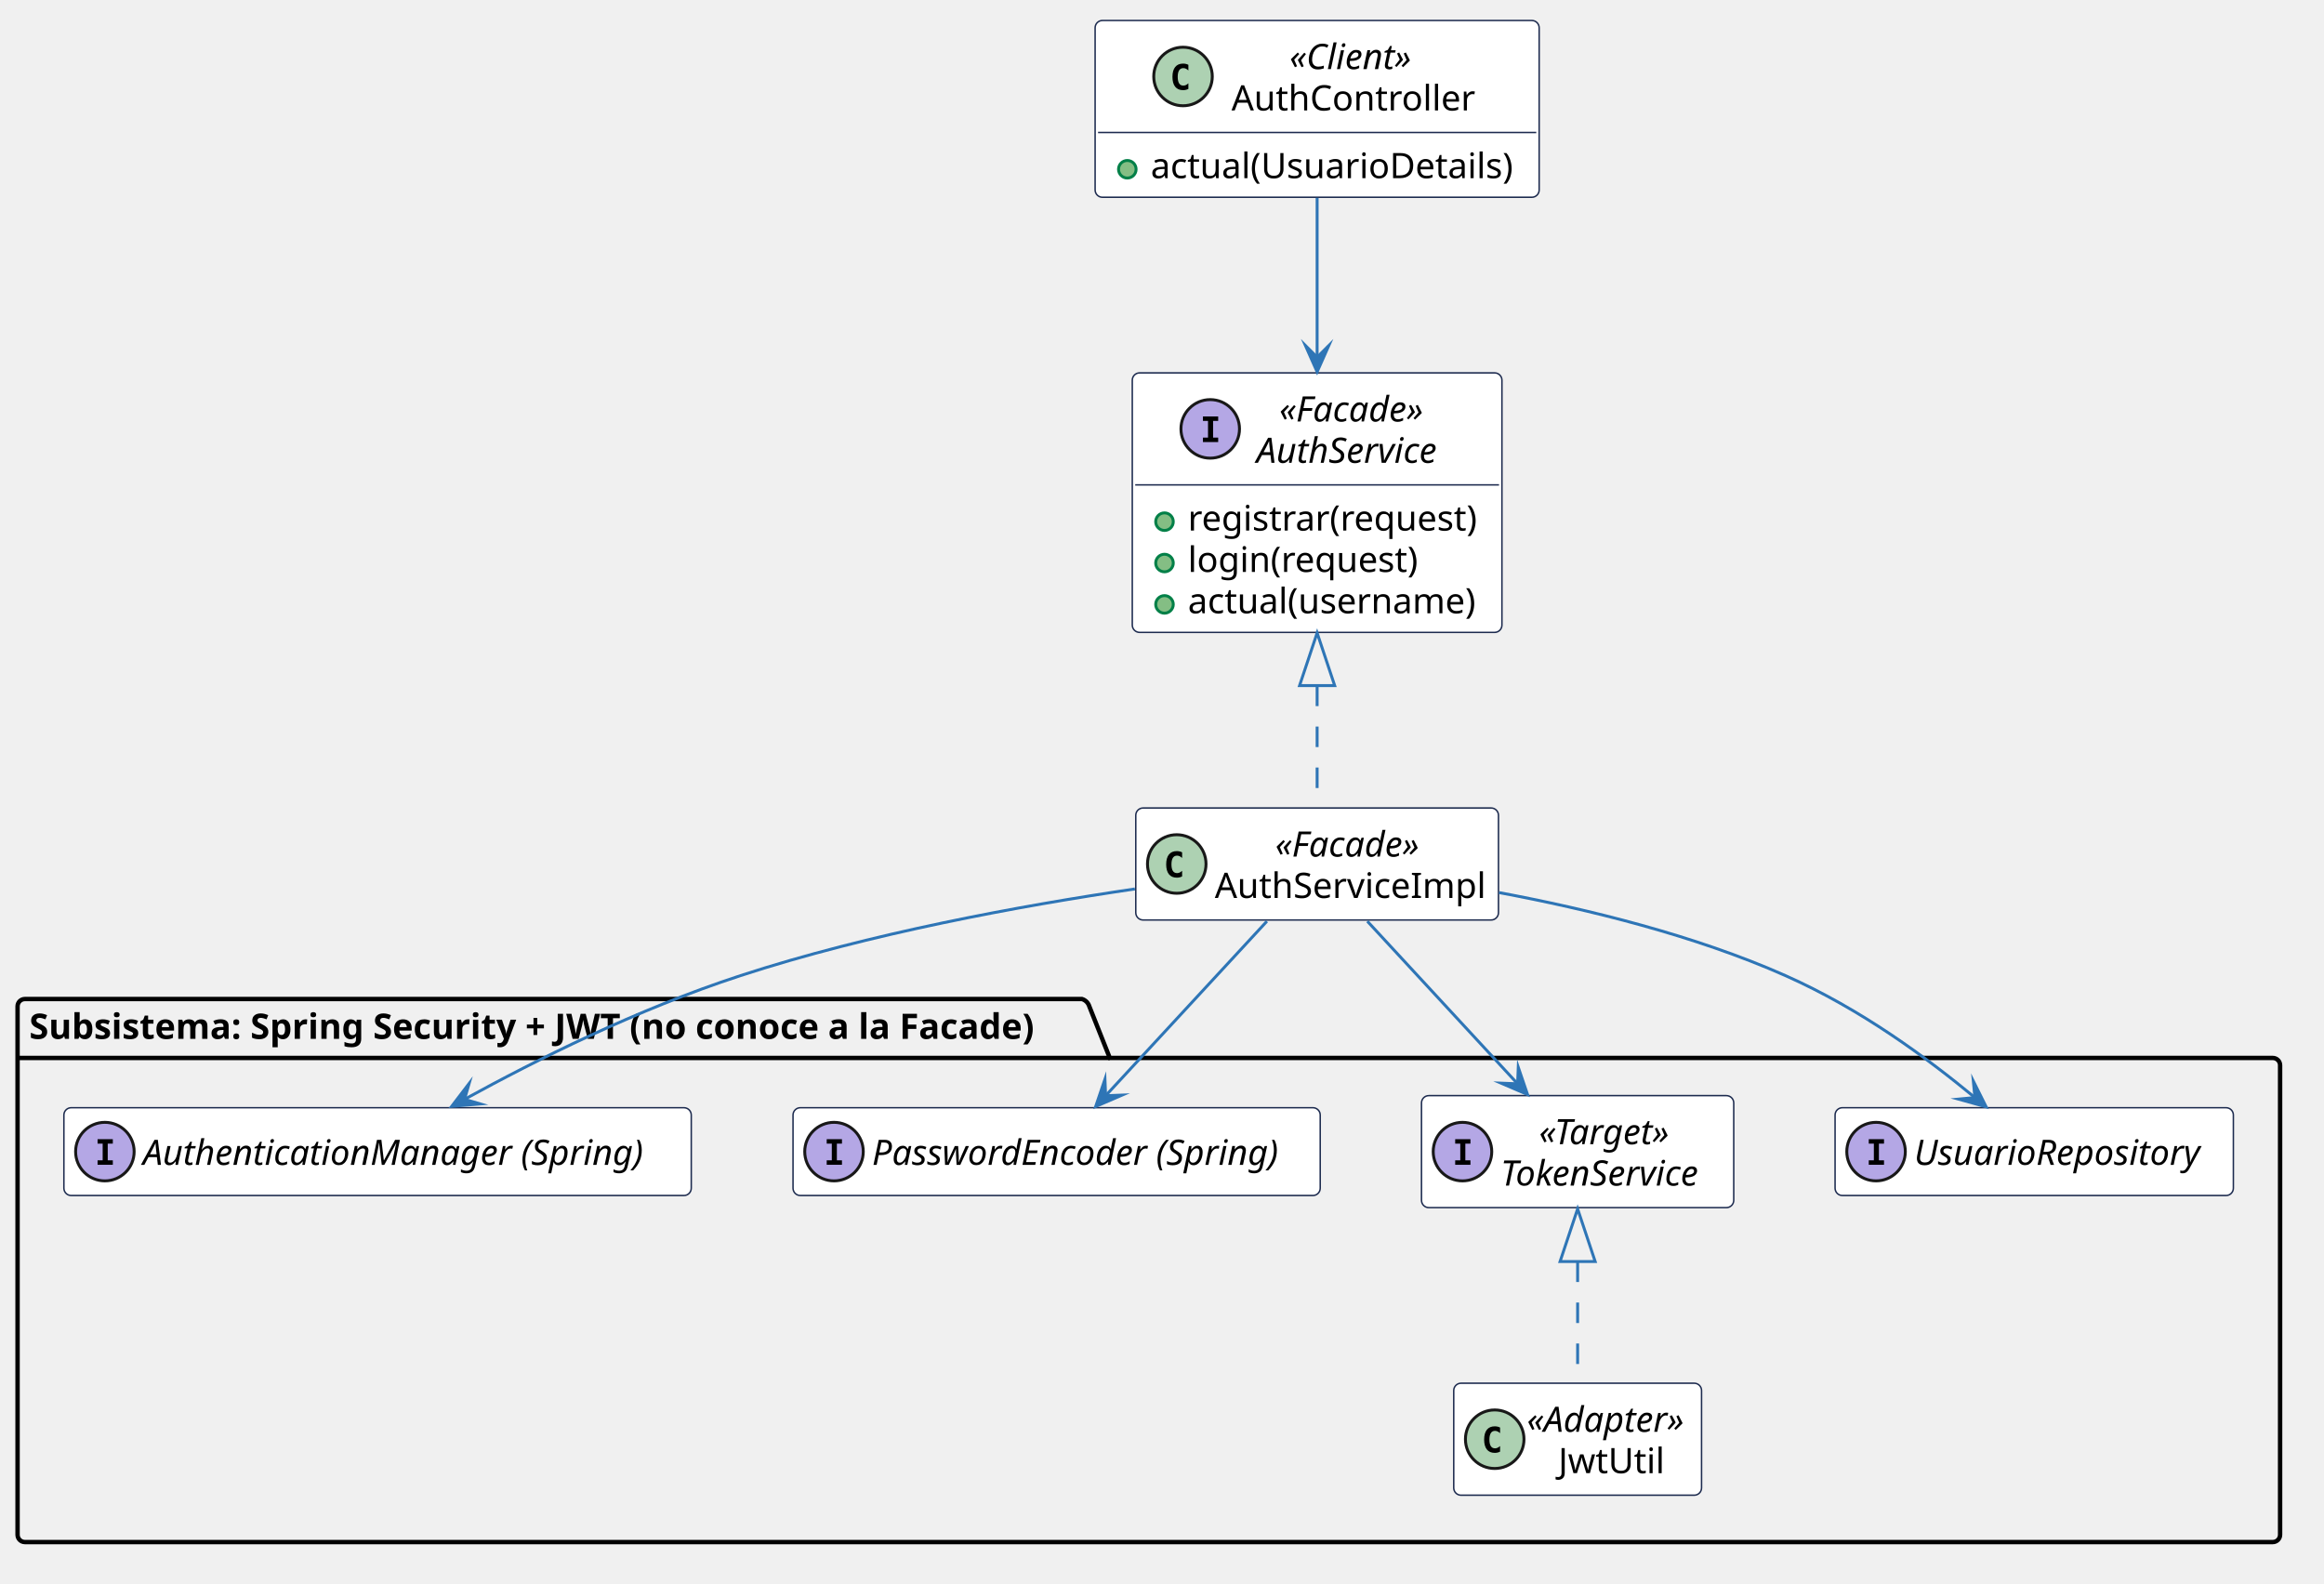
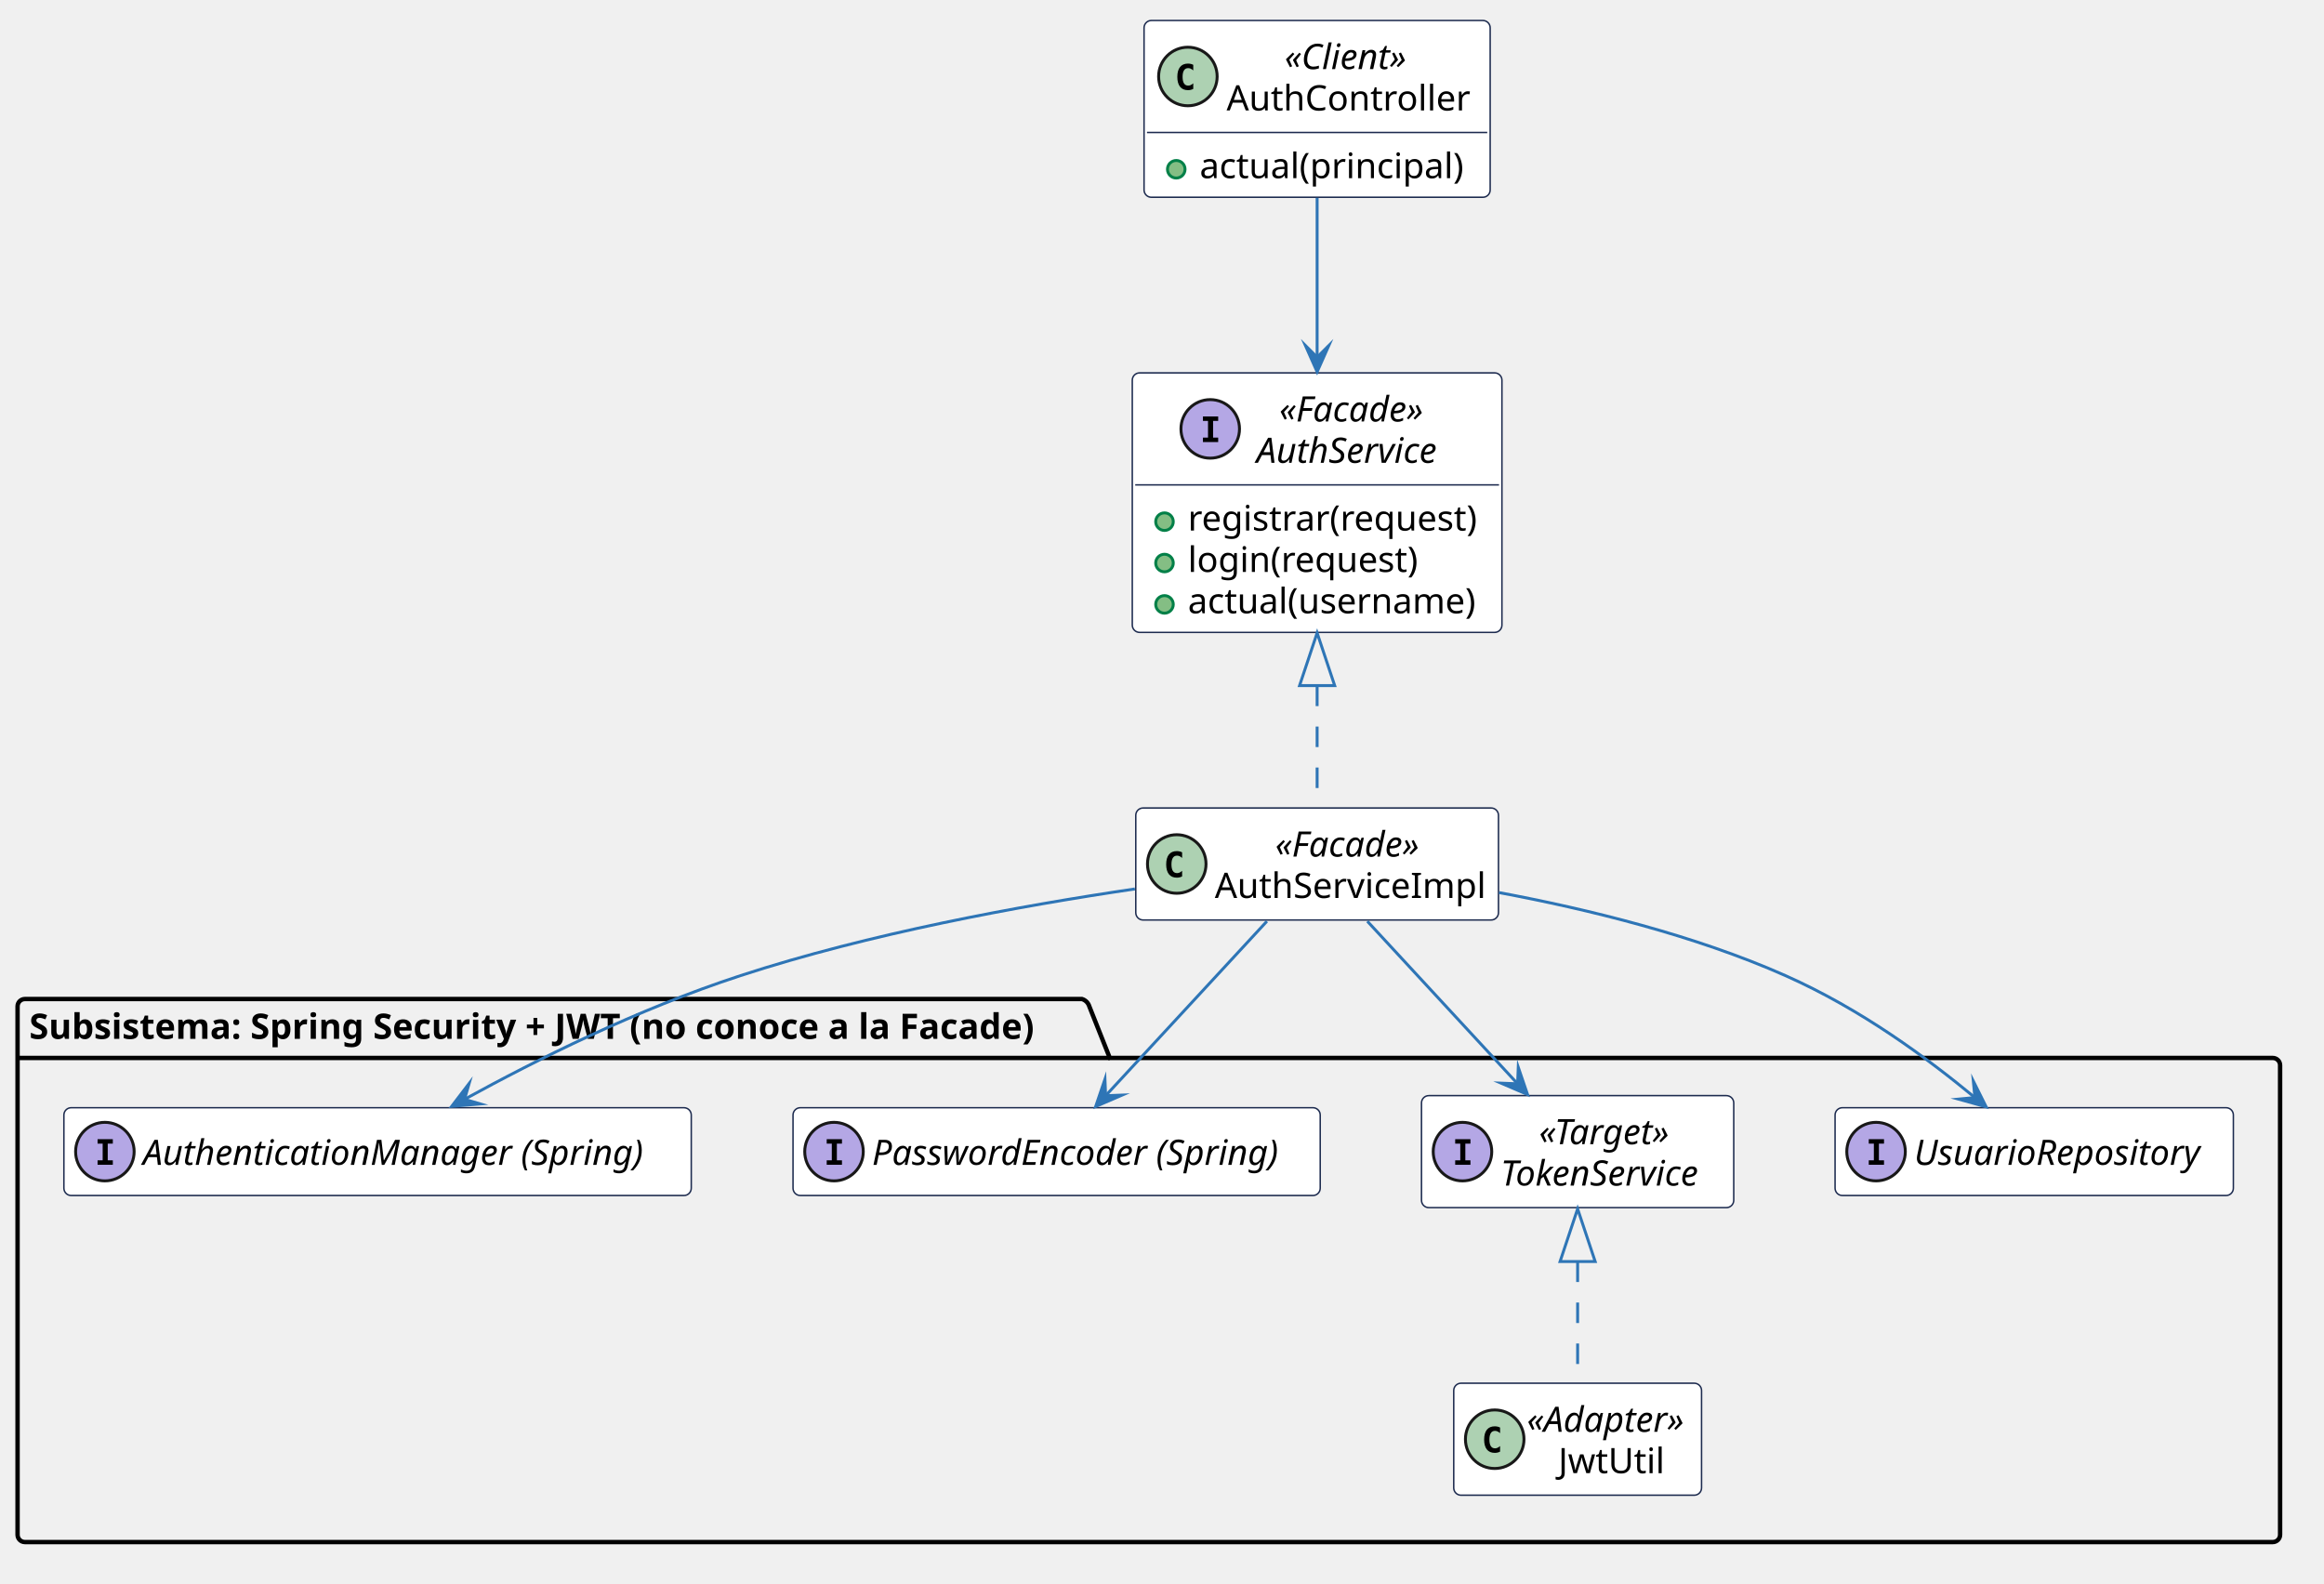
<svg xmlns="http://www.w3.org/2000/svg" version="1.1" data-diagram-type="CLASS" style="width:794px;height:541px;background:#FFFFFF;" width="794px" height="541px" viewBox="0 0 794 541" zoomAndPan="magnify" preserveAspectRatio="none" contentStyleType="text/css">
  <defs />
  <g font-family="sans-serif" lengthAdjust="spacing">
    <g class="cluster" data-qualified-name="Subsistema. Spring Security . JWT .no conoce a la Facade." id="ent0004" data-source-line="20">
      <path d="M8.5,341.33 L369.664,341.33 A3.75,3.75 0 0 1 372.164,343.83 L379.164,361.463 L776.5,361.463 A2.5,2.5 0 0 1 779,363.963 L779,524.36 A2.5,2.5 0 0 1 776.5,526.86 L8.5,526.86 A2.5,2.5 0 0 1 6,524.36 L6,343.83 A2.5,2.5 0 0 1 8.5,341.33" style="stroke:#000;stroke-width:1.5;" fill="none" />
      <line x1="6" y1="361.463" x2="379.164" y2="361.463" style="stroke:#000;stroke-width:1.5;" />
      <text x="10" y="354.932" fill="#000" font-size="12" textLength="360.164" font-weight="700" font-family="Calibri">Subsistema: Spring Security + JWT (no conoce a la Facade)</text>
    </g>
    <g class="entity" data-qualified-name="Subsistema. Spring Security . JWT .no conoce a la Facade..AM" id="ent0005" data-source-line="21">
      <rect x="21.83" y="378.46" width="214.342" height="30" fill="#FFF" style="stroke:#1D2B4F;stroke-width:0.5;" rx="2.5" ry="2.5" />
      <ellipse cx="35.83" cy="393.46" rx="10" ry="10" fill="#B4A7E5" style="stroke:#181818;stroke-width:1;" />
      <path d="M33.338,390.735 L33.338,389.212 L38.547,389.212 L38.547,390.735 L36.807,390.735 L36.807,396.437 L38.547,396.437 L38.547,397.96 L33.338,397.96 L33.338,396.437 L35.078,396.437 L35.078,390.735 Z " fill="#000" />
      <text x="48.83" y="397.995" fill="#000" font-size="12" textLength="184.342" font-style="italic" font-family="Calibri">AuthenticationManager (Spring)</text>
    </g>
    <g class="entity" data-qualified-name="Subsistema. Spring Security . JWT .no conoce a la Facade..PE" id="ent0006" data-source-line="22">
      <rect x="270.94" y="378.46" width="180.117" height="30" fill="#FFF" style="stroke:#1D2B4F;stroke-width:0.5;" rx="2.5" ry="2.5" />
      <ellipse cx="284.94" cy="393.46" rx="10" ry="10" fill="#B4A7E5" style="stroke:#181818;stroke-width:1;" />
      <path d="M282.448,390.735 L282.448,389.212 L287.657,389.212 L287.657,390.735 L285.917,390.735 L285.917,396.437 L287.657,396.437 L287.657,397.96 L282.448,397.96 L282.448,396.437 L284.188,396.437 L284.188,390.735 Z " fill="#000" />
      <text x="297.94" y="397.995" fill="#000" font-size="12" textLength="150.117" font-style="italic" font-family="Calibri">PasswordEncoder (Spring)</text>
    </g>
    <g class="entity" data-qualified-name="Subsistema. Spring Security . JWT .no conoce a la Facade..TokenService" id="ent0007" data-source-line="23">
      <rect x="485.66" y="374.33" width="106.676" height="38.266" fill="#FFF" style="stroke:#1D2B4F;stroke-width:0.5;" rx="2.5" ry="2.5" />
      <ellipse cx="499.66" cy="393.463" rx="10" ry="10" fill="#B4A7E5" style="stroke:#181818;stroke-width:1;" />
      <path d="M497.168,390.738 L497.168,389.215 L502.377,389.215 L502.377,390.738 L500.637,390.738 L500.637,396.439 L502.377,396.439 L502.377,397.963 L497.168,397.963 L497.168,396.439 L498.908,396.439 L498.908,390.738 Z " fill="#000" />
      <text x="525.82" y="390.932" fill="#000" font-size="12" textLength="50.355" font-style="italic" font-family="Calibri">«Target»</text>
      <text x="512.66" y="405.064" fill="#000" font-size="12" textLength="76.676" font-style="italic" font-family="Calibri">TokenService</text>
    </g>
    <g class="entity" data-qualified-name="Subsistema. Spring Security . JWT .no conoce a la Facade..JwtUtil" id="ent0008" data-source-line="24">
      <rect x="496.67" y="472.59" width="84.67" height="38.266" fill="#FFF" style="stroke:#1D2B4F;stroke-width:0.5;" rx="2.5" ry="2.5" />
      <ellipse cx="510.67" cy="491.723" rx="10" ry="10" fill="#ADD1B2" style="stroke:#181818;stroke-width:1;" />
      <path d="M512.504,495.971 Q512.094,496.182 511.643,496.287 Q511.191,496.393 510.693,496.393 Q508.924,496.393 507.992,495.227 Q507.061,494.061 507.061,491.858 Q507.061,489.649 507.992,488.483 Q508.924,487.317 510.693,487.317 Q511.191,487.317 511.649,487.422 Q512.106,487.528 512.504,487.738 L512.504,489.66 Q512.059,489.25 511.64,489.06 Q511.221,488.869 510.775,488.869 Q509.826,488.869 509.343,489.622 Q508.859,490.375 508.859,491.858 Q508.859,493.334 509.343,494.087 Q509.826,494.84 510.775,494.84 Q511.221,494.84 511.64,494.65 Q512.059,494.459 512.504,494.049 Z " fill="#000" />
      <text x="521.67" y="489.192" fill="#000" font-size="12" textLength="58.67" font-style="italic" font-family="Calibri">«Adapter»</text>
      <text x="532.401" y="503.324" fill="#000" font-size="12" textLength="37.207" font-family="Calibri">JwtUtil</text>
    </g>
    <g class="entity" data-qualified-name="Subsistema. Spring Security . JWT .no conoce a la Facade..UsuarioRepository" id="ent0009" data-source-line="25">
      <rect x="626.96" y="378.46" width="136.078" height="30" fill="#FFF" style="stroke:#1D2B4F;stroke-width:0.5;" rx="2.5" ry="2.5" />
      <ellipse cx="640.96" cy="393.46" rx="10" ry="10" fill="#B4A7E5" style="stroke:#181818;stroke-width:1;" />
      <path d="M638.468,390.735 L638.468,389.212 L643.677,389.212 L643.677,390.735 L641.937,390.735 L641.937,396.437 L643.677,396.437 L643.677,397.96 L638.468,397.96 L638.468,396.437 L640.208,396.437 L640.208,390.735 Z " fill="#000" />
      <text x="653.96" y="397.995" fill="#000" font-size="12" textLength="106.078" font-style="italic" font-family="Calibri">UsuarioRepository</text>
    </g>
    <g class="entity" data-qualified-name="AuthController" id="ent0001" data-source-line="11">
-       <rect x="374.15" y="7" width="151.709" height="60.398" fill="#FFF" style="stroke:#1D2B4F;stroke-width:0.5;" rx="2.5" ry="2.5" />
-       <ellipse cx="404.18" cy="26.133" rx="10" ry="10" fill="#ADD1B2" style="stroke:#181818;stroke-width:1;" />
-       <path d="M406.014,30.381 Q405.604,30.592 405.153,30.697 Q404.702,30.803 404.204,30.803 Q402.434,30.803 401.503,29.637 Q400.571,28.471 400.571,26.268 Q400.571,24.059 401.503,22.893 Q402.434,21.727 404.204,21.727 Q404.702,21.727 405.159,21.832 Q405.616,21.938 406.014,22.148 L406.014,24.07 Q405.569,23.66 405.15,23.47 Q404.731,23.279 404.286,23.279 Q403.337,23.279 402.853,24.032 Q402.37,24.785 402.37,26.268 Q402.37,27.744 402.853,28.497 Q403.337,29.25 404.286,29.25 Q404.731,29.25 405.15,29.06 Q405.569,28.869 406.014,28.459 Z " fill="#000" />
-       <text x="440.568" y="23.602" fill="#000" font-size="12" textLength="46.436" font-style="italic" font-family="Calibri">«Client»</text>
-       <text x="420.743" y="37.734" fill="#000" font-size="12" textLength="86.086" font-family="Calibri">AuthController</text>
-       <line x1="375.15" y1="45.266" x2="524.859" y2="45.266" style="stroke:#1D2B4F;stroke-width:0.5;" />
+       <rect x="390.87" y="7" width="118.252" height="60.398" fill="#FFF" style="stroke:#1D2B4F;stroke-width:0.5;" rx="2.5" ry="2.5" />
+       <ellipse cx="405.845" cy="26.133" rx="10" ry="10" fill="#ADD1B2" style="stroke:#181818;stroke-width:1;" />
+       <path d="M407.679,30.381 Q407.269,30.592 406.817,30.697 Q406.366,30.803 405.868,30.803 Q404.099,30.803 403.167,29.637 Q402.235,28.471 402.235,26.268 Q402.235,24.059 403.167,22.893 Q404.099,21.727 405.868,21.727 Q406.366,21.727 406.823,21.832 Q407.28,21.938 407.679,22.148 L407.679,24.07 Q407.233,23.66 406.814,23.47 Q406.395,23.279 405.95,23.279 Q405.001,23.279 404.518,24.032 Q404.034,24.785 404.034,26.268 Q404.034,27.744 404.518,28.497 Q405.001,29.25 405.95,29.25 Q406.395,29.25 406.814,29.06 Q407.233,28.869 407.679,28.459 Z " fill="#000" />
+       <text x="438.887" y="23.602" fill="#000" font-size="12" textLength="46.436" font-style="italic" font-family="Calibri">«Client»</text>
+       <text x="419.061" y="37.734" fill="#000" font-size="12" textLength="86.086" font-family="Calibri">AuthController</text>
+       <line x1="391.87" y1="45.266" x2="508.122" y2="45.266" style="stroke:#1D2B4F;stroke-width:0.5;" />
      <g data-visibility-modifier="PUBLIC_METHOD">
-         <ellipse cx="385.15" cy="57.832" rx="3" ry="3" fill="#84BE84" style="stroke:#038048;stroke-width:1;" />
+         <ellipse cx="401.87" cy="57.832" rx="3" ry="3" fill="#84BE84" style="stroke:#038048;stroke-width:1;" />
      </g>
-       <text x="393.15" y="60.867" fill="#000" font-size="12" textLength="126.709" font-family="Calibri">actual(UsuarioDetails)</text>
+       <text x="409.87" y="60.867" fill="#000" font-size="12" textLength="93.252" font-family="Calibri">actual(principal)</text>
    </g>
    <g class="entity" data-qualified-name="AuthService" id="ent0002" data-source-line="14">
      <rect x="386.85" y="127.4" width="126.291" height="88.664" fill="#FFF" style="stroke:#1D2B4F;stroke-width:0.5;" rx="2.5" ry="2.5" />
      <ellipse cx="413.476" cy="146.533" rx="10" ry="10" fill="#B4A7E5" style="stroke:#181818;stroke-width:1;" />
      <path d="M410.984,143.808 L410.984,142.285 L416.193,142.285 L416.193,143.808 L414.453,143.808 L414.453,149.509 L416.193,149.509 L416.193,151.033 L410.984,151.033 L410.984,149.509 L412.724,149.509 L412.724,143.808 Z " fill="#000" />
      <text x="437.075" y="144.002" fill="#000" font-size="12" textLength="52.646" font-style="italic" font-family="Calibri">«Facade»</text>
      <text x="429.282" y="158.134" fill="#000" font-size="12" textLength="68.232" font-style="italic" font-family="Calibri">AuthService</text>
      <line x1="387.85" y1="165.666" x2="512.141" y2="165.666" style="stroke:#1D2B4F;stroke-width:0.5;" />
      <g data-visibility-modifier="PUBLIC_METHOD">
        <ellipse cx="397.85" cy="178.232" rx="3" ry="3" fill="#84BE84" style="stroke:#038048;stroke-width:1;" />
      </g>
      <text x="405.85" y="181.267" fill="#000" font-size="12" textLength="101.291" font-family="Calibri">registrar(request)</text>
      <g data-visibility-modifier="PUBLIC_METHOD">
        <ellipse cx="397.85" cy="192.365" rx="3" ry="3" fill="#84BE84" style="stroke:#038048;stroke-width:1;" />
      </g>
      <text x="405.85" y="195.4" fill="#000" font-size="12" textLength="80.93" font-family="Calibri">login(request)</text>
      <g data-visibility-modifier="PUBLIC_METHOD">
        <ellipse cx="397.85" cy="206.498" rx="3" ry="3" fill="#84BE84" style="stroke:#038048;stroke-width:1;" />
      </g>
      <text x="405.85" y="209.533" fill="#000" font-size="12" textLength="99.732" font-family="Calibri">actual(username)</text>
    </g>
    <g class="entity" data-qualified-name="AuthServiceImpl" id="ent0003" data-source-line="19">
      <rect x="388.04" y="276.06" width="123.914" height="38.266" fill="#FFF" style="stroke:#1D2B4F;stroke-width:0.5;" rx="2.5" ry="2.5" />
      <ellipse cx="402.04" cy="295.193" rx="10" ry="10" fill="#ADD1B2" style="stroke:#181818;stroke-width:1;" />
      <path d="M403.874,299.441 Q403.464,299.652 403.013,299.757 Q402.561,299.863 402.063,299.863 Q400.294,299.863 399.362,298.697 Q398.431,297.531 398.431,295.328 Q398.431,293.119 399.362,291.953 Q400.294,290.787 402.063,290.787 Q402.561,290.787 403.019,290.892 Q403.476,290.998 403.874,291.208 L403.874,293.13 Q403.429,292.72 403.01,292.53 Q402.591,292.339 402.145,292.339 Q401.196,292.339 400.713,293.092 Q400.229,293.845 400.229,295.328 Q400.229,296.804 400.713,297.557 Q401.196,298.31 402.145,298.31 Q402.591,298.31 403.01,298.12 Q403.429,297.929 403.874,297.519 Z " fill="#000" />
      <text x="435.674" y="292.662" fill="#000" font-size="12" textLength="52.646" font-style="italic" font-family="Calibri">«Facade»</text>
      <text x="415.04" y="306.794" fill="#000" font-size="12" textLength="93.914" font-family="Calibri">AuthServiceImpl</text>
    </g>
    <g class="link" data-entity-1="ent0001" data-entity-2="ent0002" id="lnk10" data-source-line="27" data-link-type="dependency">
      <path d="M450,67.61 C450,85.08 450,102.55 450,122.05" style="stroke:#2E75B6;stroke-width:1;" fill="none" id="AuthController-to-AuthService" codeLine="27" />
      <polygon points="450,127.05,454,118.05,450,122.05,446,118.05,450,127.05" fill="#2E75B6" style="stroke:#2E75B6;stroke-width:1;stroke-linejoin:miter;stroke-miterlimit:10;" />
    </g>
    <g class="link" data-entity-1="ent0002" data-entity-2="ent0003" id="lnk11" data-source-line="28" data-link-type="extension">
      <path d="M450,234.24 C450,254.66 450,259.92 450,275.67" style="stroke:#2E75B6;stroke-width:1;stroke-dasharray:7,7;" fill="none" id="AuthService-backto-AuthServiceImpl" codeLine="28" />
      <polygon points="450,216.24,444,234.24,456,234.24,450,216.24" fill="none" style="stroke:#2E75B6;stroke-width:1;stroke-linejoin:miter;stroke-miterlimit:10;" />
    </g>
    <g class="link" data-entity-1="ent0003" data-entity-2="ent0005" id="lnk12" data-source-line="29" data-link-type="dependency">
      <path d="M387.74,303.72 C348.46,309.5 297,318.96 253,333.33 C217.4,344.95 183.215,362.157 158.705,375.587" style="stroke:#2E75B6;stroke-width:1;" fill="none" id="AuthServiceImpl-to-AM" codeLine="29" />
      <polygon points="154.32,377.99,164.135,377.173,158.705,375.587,160.291,370.157,154.32,377.99" fill="#2E75B6" style="stroke:#2E75B6;stroke-width:1;stroke-linejoin:miter;stroke-miterlimit:10;" />
    </g>
    <g class="link" data-entity-1="ent0003" data-entity-2="ent0006" id="lnk13" data-source-line="30" data-link-type="dependency">
      <path d="M432.84,314.76 C415.77,333.22 393.323,357.498 377.733,374.368" style="stroke:#2E75B6;stroke-width:1;" fill="none" id="AuthServiceImpl-to-PE" codeLine="30" />
      <polygon points="374.34,378.04,383.386,374.145,377.733,374.368,377.511,368.715,374.34,378.04" fill="#2E75B6" style="stroke:#2E75B6;stroke-width:1;stroke-linejoin:miter;stroke-miterlimit:10;" />
    </g>
    <g class="link" data-entity-1="ent0003" data-entity-2="ent0007" id="lnk14" data-source-line="31" data-link-type="dependency">
      <path d="M467.16,314.76 C482.92,331.8 502.756,353.258 518.496,370.288" style="stroke:#2E75B6;stroke-width:1;" fill="none" id="AuthServiceImpl-to-TokenService" codeLine="31" />
      <polygon points="521.89,373.96,518.719,364.636,518.496,370.288,512.844,370.066,521.89,373.96" fill="#2E75B6" style="stroke:#2E75B6;stroke-width:1;stroke-linejoin:miter;stroke-miterlimit:10;" />
    </g>
    <g class="link" data-entity-1="ent0003" data-entity-2="ent0009" id="lnk15" data-source-line="32" data-link-type="dependency">
      <path d="M512.16,304.96 C542.54,310.64 579.12,319.61 610,333.33 C635.96,344.86 658.395,361.496 674.725,374.986" style="stroke:#2E75B6;stroke-width:1;" fill="none" id="AuthServiceImpl-to-UsuarioRepository" codeLine="32" />
      <polygon points="678.58,378.17,674.189,369.354,674.725,374.986,669.094,375.522,678.58,378.17" fill="#2E75B6" style="stroke:#2E75B6;stroke-width:1;stroke-linejoin:miter;stroke-miterlimit:10;" />
    </g>
    <g class="link" data-entity-1="ent0007" data-entity-2="ent0008" id="lnk16" data-source-line="33" data-link-type="extension">
      <path d="M539,431.02 C539,448.07 539,455.19 539,472.22" style="stroke:#2E75B6;stroke-width:1;stroke-dasharray:7,7;" fill="none" id="TokenService-backto-JwtUtil" codeLine="33" />
      <polygon points="539,413.02,533,431.02,545,431.02,539,413.02" fill="none" style="stroke:#2E75B6;stroke-width:1;stroke-linejoin:miter;stroke-miterlimit:10;" />
    </g>
  </g>
</svg>
